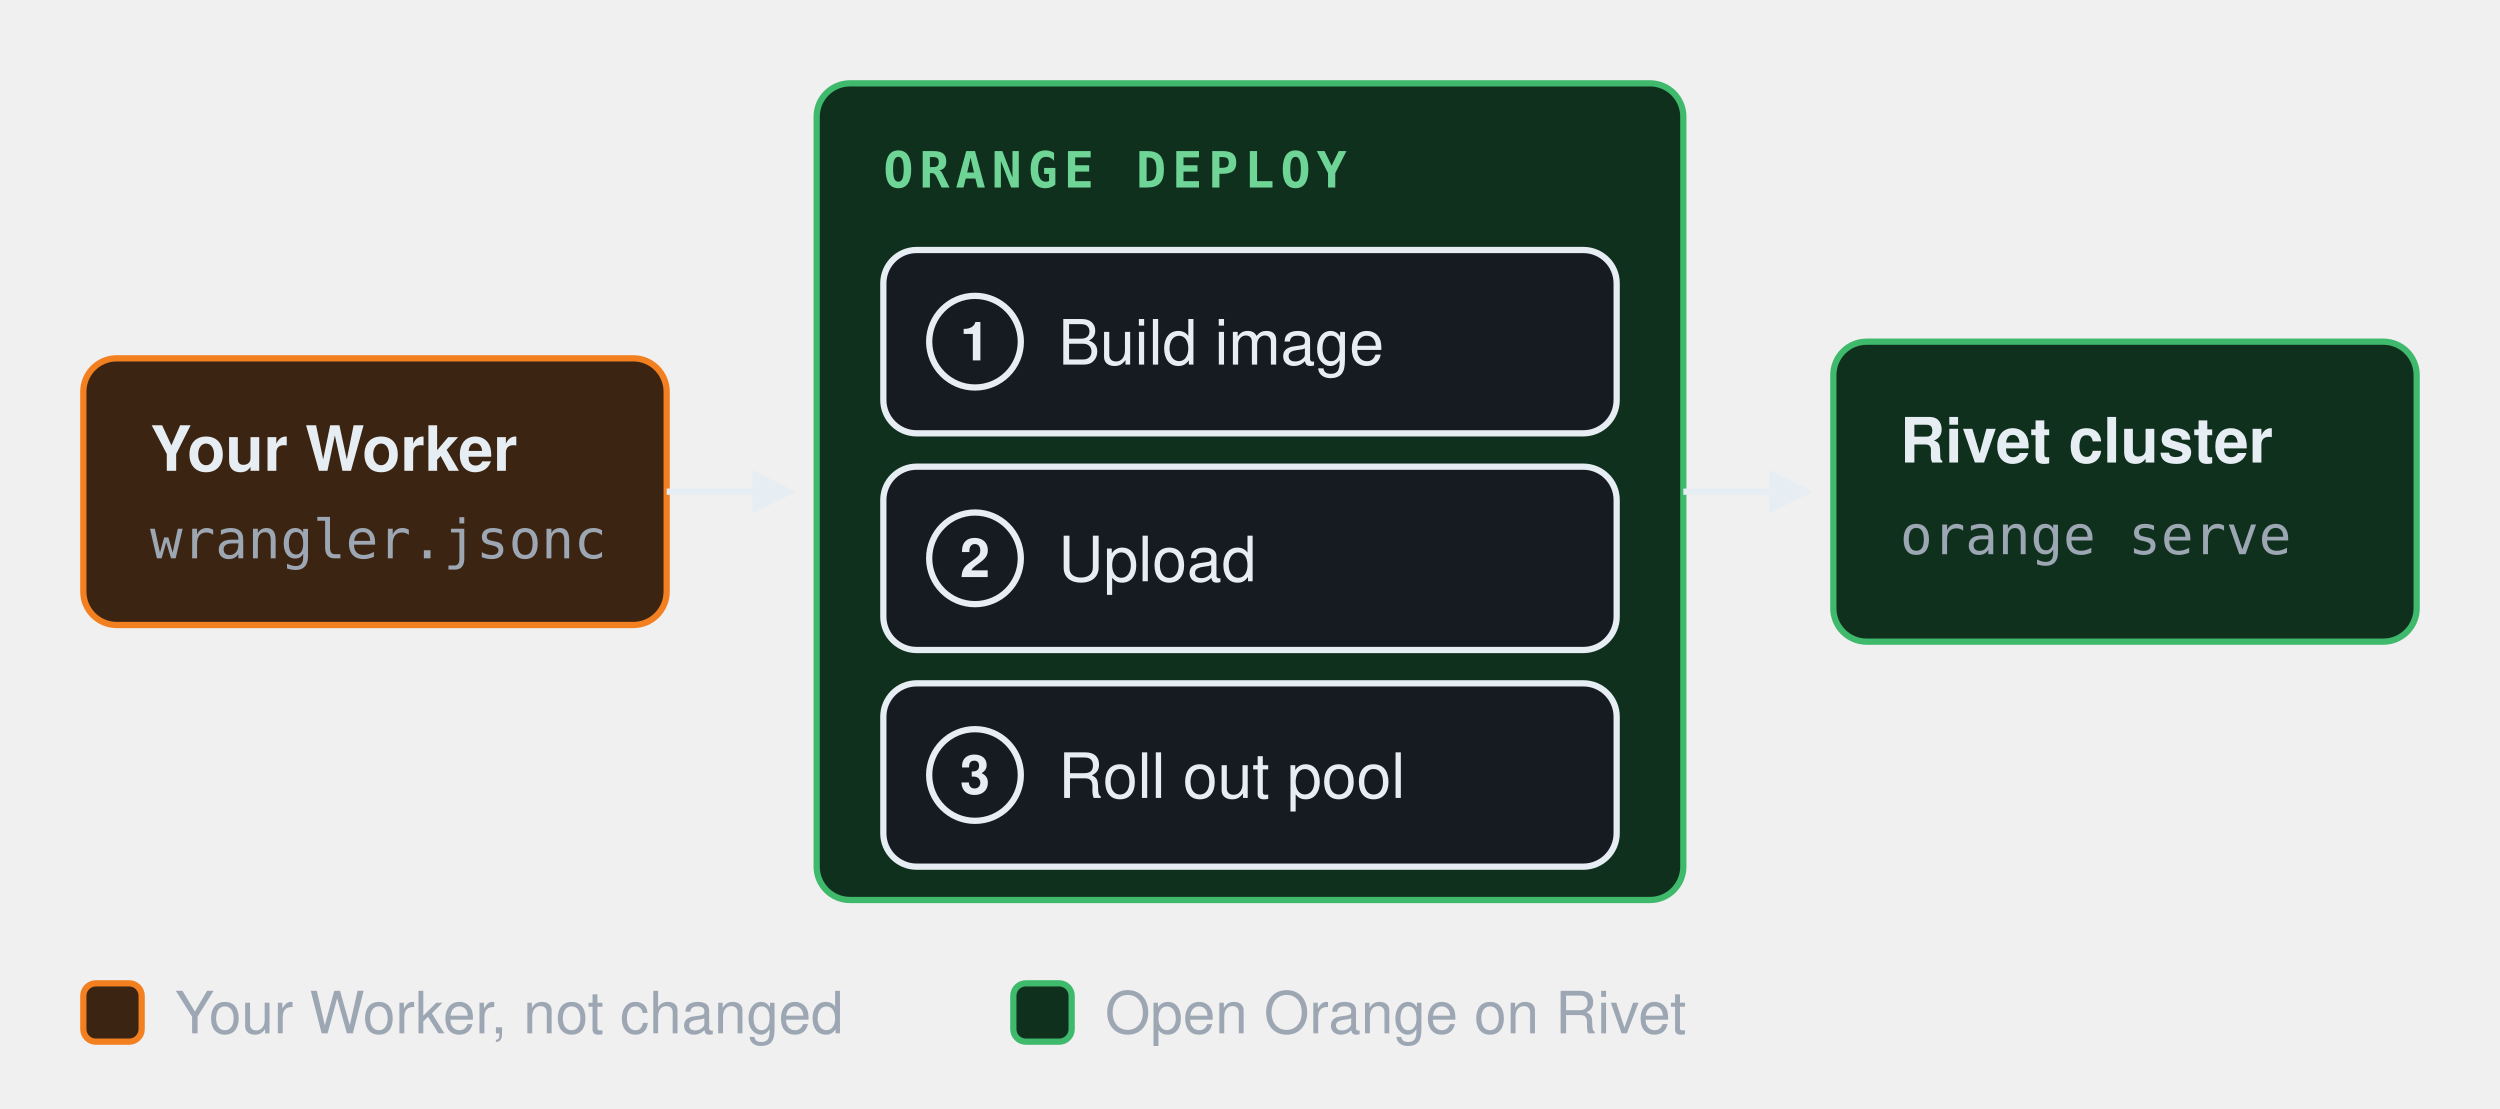
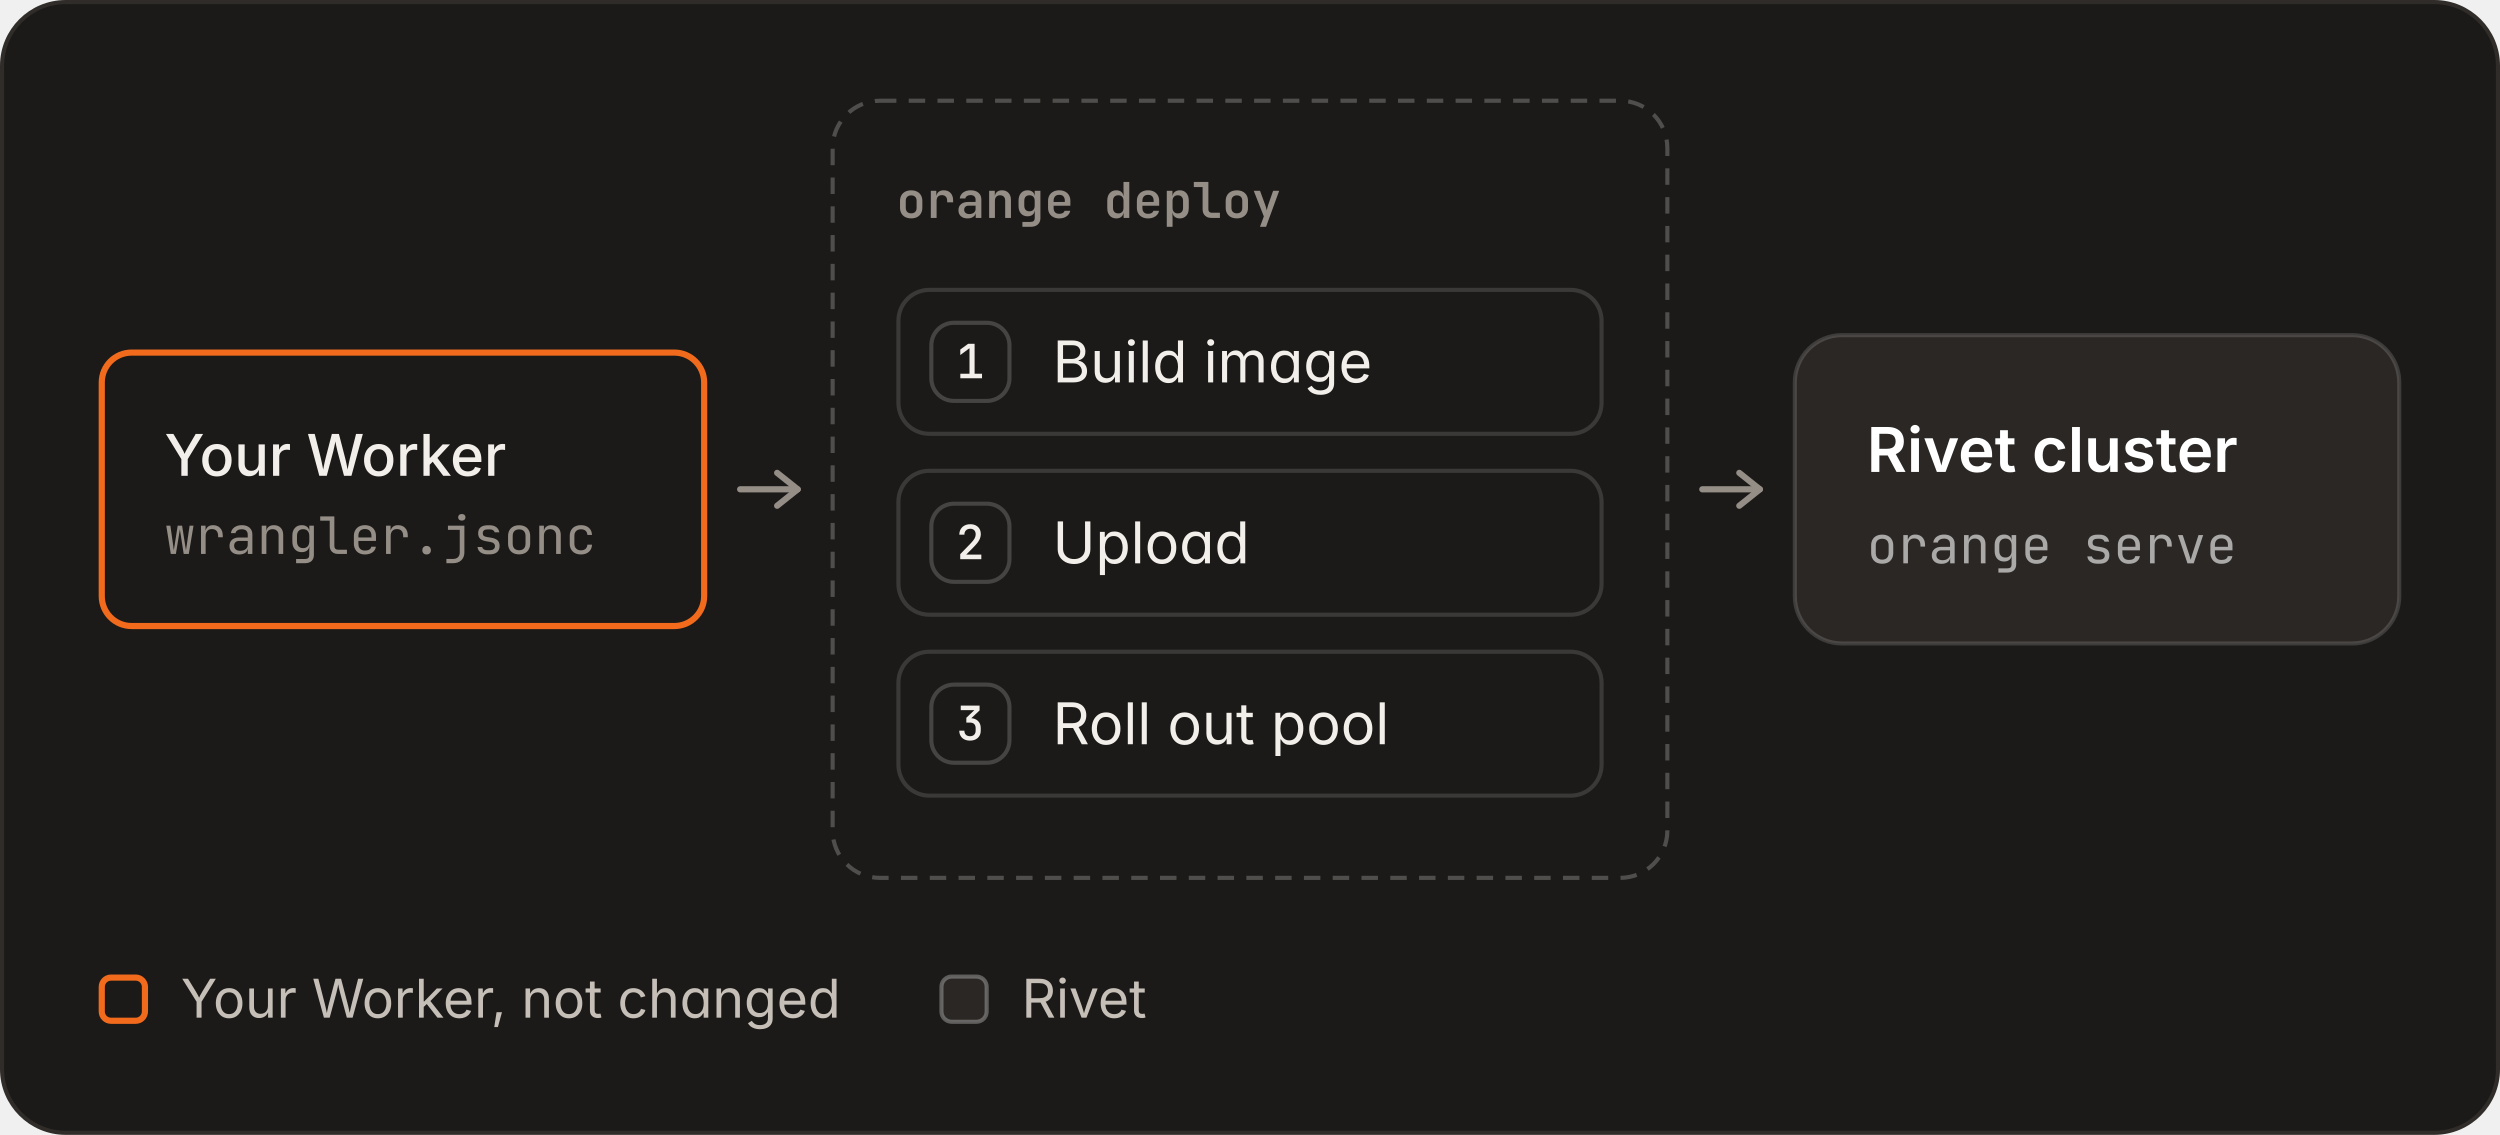
- <svg xmlns="http://www.w3.org/2000/svg" width="600" height="266" viewBox="0 0 600 266" role="img" aria-label="orange deploy builds an image of your Worker, uploads it, and rolls a runner pool out to it on a Rivet cluster">
-   <style>
- .s{font-family:system-ui,-apple-system,"Segoe UI",Helvetica,Arial,sans-serif;fill:#E6EDF3}
- .m{font-family:ui-monospace,SFMono-Regular,Menlo,Consolas,monospace;fill:#E6EDF3}
- .mu{fill:#9DA7B3}
- .o{fill:#FFA45C}
- .g{fill:#6FD597}
- .b{font-weight:600}
- .cap{font-family:ui-monospace,SFMono-Regular,Menlo,Consolas,monospace;font-size:12px;font-weight:600;letter-spacing:.12em}
- </style>
+ <svg xmlns="http://www.w3.org/2000/svg" width="608" height="276" viewBox="0 0 608 276" role="img" aria-label="orange deploy builds an image of your Worker, uploads it, and rolls a runner pool out to it on a Rivet cluster">
  <defs>
-     <marker id="a" viewBox="0 0 10 10" refX="9" refY="5" markerWidth="7" markerHeight="7" orient="auto-start-reverse">
-       <path d="M0 0L10 5L0 10z" fill="#E6EDF3" />
-     </marker>
-     <marker id="af" viewBox="0 0 10 10" refX="9" refY="5" markerWidth="7" markerHeight="7" orient="auto-start-reverse">
-       <path d="M0 0L10 5L0 10z" fill="#6E7681" />
-     </marker>
+     <path id="g0" d="M293 0L293 -290L25 -728L155 -728L292 -495Q314 -458 332 -423Q349 -387 368 -335L332 -335Q350 -388 368 -424Q385 -459 407 -495L542 -728L671 -728L404 -290L404 0L293 0Z" />
+     <path id="g1" d="M302 11Q225 11 168 -24Q110 -59 79 -122Q47 -186 47 -270Q47 -355 79 -419Q110 -482 168 -518Q225 -553 302 -553Q379 -553 436 -518Q494 -482 525 -419Q557 -355 557 -270Q557 -186 525 -122Q494 -59 436 -24Q379 11 302 11ZM302 -79Q352 -79 384 -106Q417 -132 432 -175Q448 -218 448 -270Q448 -322 432 -366Q417 -409 384 -436Q352 -462 302 -462Q252 -462 220 -436Q188 -409 172 -366Q156 -323 156 -270Q156 -218 172 -175Q188 -132 220 -106Q252 -79 302 -79Z" />
+     <path id="g2" d="M258 7Q203 7 161 -17Q119 -40 95 -86Q72 -132 72 -199L72 -546L180 -546L180 -212Q180 -153 211 -120Q241 -87 295 -87Q331 -87 360 -103Q389 -118 405 -149Q422 -180 422 -222L422 -546L530 -546L530 0L427 0L426 -134L437 -134Q413 -60 367 -26Q321 7 258 7Z" />
+     <path id="g3" d="M72 0L72 -546L176 -546L176 -458L182 -458Q197 -503 235 -528Q272 -554 320 -554Q331 -554 344 -553Q357 -552 366 -551L366 -448Q360 -450 343 -452Q327 -454 309 -454Q272 -454 243 -438Q213 -423 196 -395Q180 -367 180 -331L180 0L72 0Z" />
+     <path id="g4" d="M222 0L25 -728L142 -728L247 -311Q257 -272 265 -230Q274 -189 282 -146Q290 -104 297 -62L280 -62Q288 -104 296 -146Q304 -189 313 -230Q322 -272 332 -311L440 -728L562 -728L670 -311Q680 -272 689 -230Q697 -189 706 -146Q714 -104 722 -62L705 -62Q712 -104 720 -146Q728 -189 737 -230Q746 -272 755 -311L860 -728L978 -728L780 0L651 0L536 -431Q522 -482 511 -541Q500 -601 488 -672L514 -672Q501 -604 491 -546Q481 -488 466 -431L351 0L222 0Z" />
+     <path id="g5" d="M172 -184L172 -315L190 -315L405 -546L534 -546L287 -282L269 -282L172 -184ZM72 0L72 -728L180 -728L180 0L72 0ZM416 0L222 -258L296 -334L549 0L416 0Z" />
+     <path id="g6" d="M308 11Q227 11 168 -23Q110 -58 79 -121Q47 -184 47 -269Q47 -353 78 -417Q109 -481 166 -517Q222 -553 298 -553Q345 -553 389 -537Q432 -522 467 -489Q502 -457 522 -404Q542 -352 542 -278L542 -240L107 -240L107 -321L487 -321L437 -294Q437 -344 421 -382Q405 -421 375 -442Q344 -464 299 -464Q253 -464 221 -442Q189 -420 172 -384Q155 -348 155 -306L155 -251Q155 -195 174 -156Q193 -117 228 -97Q263 -77 309 -77Q339 -77 363 -86Q388 -95 406 -112Q423 -129 433 -155L533 -131Q521 -89 490 -57Q458 -24 412 -7Q366 11 308 11Z" />
+     <path id="g7" d="M123 0L35 -550L115 -550L170 -160Q173 -138 176 -112Q180 -87 182 -70Q184 -87 188 -112Q193 -138 196 -160L257 -550L343 -550L404 -160Q407 -138 412 -112Q416 -87 418 -70Q420 -87 424 -112Q429 -138 432 -160L489 -550L565 -550L473 0L374 0L315 -380Q311 -408 306 -436Q301 -464 299 -480Q297 -464 293 -436Q289 -408 284 -380L222 0L123 0Z" />
+     <path id="g8" d="M111 0L111 -550L199 -550L199 -445L220 -445L191 -380Q191 -469 230 -514Q268 -560 344 -560Q431 -560 482 -506Q534 -451 534 -358L534 -325L444 -325L444 -350Q444 -415 412 -450Q381 -484 323 -484Q266 -484 234 -449Q201 -414 201 -350L201 0L111 0Z" />
+     <path id="g9" d="M252 10Q165 10 115 -34Q65 -79 65 -155Q65 -232 115 -276Q165 -320 250 -320L420 -320L420 -375Q420 -426 390 -454Q359 -481 303 -481Q254 -481 221 -460Q188 -440 183 -405L93 -405Q102 -476 160 -518Q218 -560 305 -560Q400 -560 455 -511Q510 -462 510 -378L510 0L422 0L422 -105L407 -105L422 -120Q422 -60 376 -25Q329 10 252 10ZM274 -61Q338 -61 379 -93Q420 -125 420 -175L420 -253L252 -253Q207 -253 181 -228Q155 -203 155 -160Q155 -114 186 -88Q218 -61 274 -61Z" />
+     <path id="g10" d="M92 0L92 -550L182 -550L182 -445L201 -445L182 -424Q182 -489 221 -524Q260 -560 329 -560Q412 -560 461 -509Q510 -458 510 -370L510 0L420 0L420 -360Q420 -419 388 -450Q357 -482 303 -482Q247 -482 214 -448Q182 -414 182 -350L182 0L92 0Z" />
+     <path id="g11" d="M161 180L161 98L336 98Q378 98 398 79Q417 60 417 20L417 -50L419 -150L401 -150L418 -165Q418 -105 378 -70Q338 -35 271 -35Q186 -35 137 -90Q88 -146 88 -240L88 -356Q88 -450 137 -505Q186 -560 271 -560Q338 -560 378 -525Q418 -490 418 -430L401 -445L418 -445L418 -550L507 -550L507 20Q507 94 462 137Q416 180 335 180L161 180ZM298 -113Q354 -113 386 -148Q418 -183 418 -245L418 -350Q418 -412 386 -447Q354 -482 298 -482Q241 -482 210 -448Q178 -414 178 -350L178 -245Q178 -181 210 -147Q241 -113 298 -113Z" />
+     <path id="g12" d="M375 0Q327 0 291 -19Q255 -38 235 -73Q215 -108 215 -155L215 -648L30 -648L30 -730L305 -730L305 -155Q305 -121 324 -102Q343 -82 375 -82L550 -82L550 0L375 0Z" />
+     <path id="g13" d="M300 10Q235 10 186 -16Q138 -42 112 -90Q85 -137 85 -200L85 -350Q85 -414 112 -461Q138 -508 186 -534Q235 -560 300 -560Q365 -560 414 -534Q462 -508 488 -461Q515 -414 515 -350L515 -253L173 -253L173 -200Q173 -135 206 -100Q239 -66 300 -66Q352 -66 384 -84Q416 -103 423 -140L513 -140Q504 -71 446 -30Q387 10 300 10ZM427 -313L427 -350Q427 -415 394 -450Q362 -485 300 -485Q239 -485 206 -450Q173 -415 173 -350L173 -321L434 -321L427 -313Z" />
+     <path id="g14" d="M300 10Q262 10 240 -12Q217 -34 217 -71Q217 -110 240 -133Q262 -156 300 -156Q338 -156 360 -133Q383 -110 383 -71Q383 -34 360 -12Q338 10 300 10Z" />
+     <path id="g15" d="M85 180L85 97L214 97Q276 97 310 64Q345 30 345 -31L345 -468L115 -468L115 -550L435 -550L435 -31Q435 66 375 123Q315 180 214 180L85 180ZM385 -649Q352 -649 333 -666Q314 -683 314 -712Q314 -742 333 -760Q352 -777 385 -777Q418 -777 437 -760Q456 -742 456 -712Q456 -683 437 -666Q418 -649 385 -649Z" />
+     <path id="g16" d="M283 8Q227 8 186 -10Q144 -27 120 -59Q95 -91 90 -135L180 -135Q186 -106 212 -89Q239 -72 283 -72L325 -72Q378 -72 404 -94Q430 -115 430 -151Q430 -186 406 -206Q383 -227 337 -234L263 -246Q182 -260 142 -296Q103 -333 103 -403Q103 -477 150 -518Q197 -558 291 -558L329 -558Q408 -558 456 -521Q504 -484 514 -421L424 -421Q418 -447 394 -462Q370 -478 329 -478L291 -478Q240 -478 216 -459Q193 -440 193 -402Q193 -368 213 -352Q233 -336 276 -329L350 -317Q439 -303 480 -265Q520 -227 520 -155Q520 -79 472 -36Q423 8 325 8L283 8Z" />
+     <path id="g17" d="M300 8Q234 8 186 -17Q138 -42 112 -90Q85 -137 85 -202L85 -348Q85 -414 112 -461Q138 -508 186 -533Q234 -558 300 -558Q366 -558 414 -533Q462 -508 488 -461Q515 -414 515 -349L515 -202Q515 -137 488 -90Q462 -42 414 -17Q366 8 300 8ZM300 -72Q359 -72 392 -105Q425 -138 425 -202L425 -348Q425 -412 392 -445Q359 -478 300 -478Q242 -478 208 -445Q175 -412 175 -348L175 -202Q175 -138 208 -105Q242 -72 300 -72Z" />
+     <path id="g18" d="M304 10Q238 10 188 -15Q139 -40 112 -88Q85 -135 85 -200L85 -350Q85 -416 112 -463Q139 -510 188 -535Q238 -560 304 -560Q399 -560 457 -509Q515 -458 518 -370L428 -370Q425 -423 392 -452Q360 -480 304 -480Q245 -480 210 -446Q175 -413 175 -351L175 -200Q175 -138 210 -104Q245 -70 304 -70Q360 -70 392 -99Q425 -128 428 -180L518 -180Q515 -92 457 -41Q399 10 304 10Z" />
+     <path id="g19" d="M300 9Q231 9 180 -17Q130 -43 102 -92Q74 -140 74 -206L74 -344Q74 -410 102 -459Q130 -507 180 -533Q231 -559 300 -559Q370 -559 420 -533Q470 -507 498 -459Q526 -410 526 -345L526 -206Q526 -140 498 -92Q470 -43 420 -17Q370 9 300 9ZM300 -93Q352 -93 381 -122Q410 -151 410 -206L410 -344Q410 -400 381 -428Q352 -457 300 -457Q249 -457 220 -428Q190 -400 190 -344L190 -206Q190 -151 220 -122Q249 -93 300 -93Z" />
+     <path id="g20" d="M98 0L98 -550L209 -550L209 -445L238 -445L203 -380Q203 -469 242 -515Q282 -560 359 -560Q448 -560 499 -505Q550 -451 550 -354L550 -316L429 -316L429 -346Q429 -402 401 -432Q372 -462 322 -462Q271 -462 243 -432Q215 -401 215 -346L215 0L98 0Z" />
+     <path id="g21" d="M242 10Q157 10 107 -35Q58 -79 58 -156Q58 -236 111 -280Q165 -324 260 -324L405 -324L405 -373Q405 -415 378 -439Q351 -463 303 -463Q260 -463 232 -444Q203 -426 198 -394L84 -394Q93 -470 153 -515Q214 -560 306 -560Q406 -560 464 -510Q522 -460 522 -374L522 0L408 0L408 -98L389 -98L409 -122Q409 -61 363 -26Q317 10 242 10ZM279 -78Q334 -78 370 -106Q405 -135 405 -179L405 -249L262 -249Q222 -249 198 -226Q174 -204 174 -166Q174 -125 202 -102Q230 -78 279 -78Z" />
+     <path id="g22" d="M80 0L80 -550L195 -550L195 -445L225 -445L195 -418Q195 -485 234 -523Q274 -560 342 -560Q424 -560 473 -507Q522 -454 522 -363L522 0L405 0L405 -351Q405 -403 377 -431Q350 -459 302 -459Q253 -459 225 -430Q197 -400 197 -346L197 0L80 0Z" />
+     <path id="g23" d="M154 180L154 81L320 81Q362 81 383 61Q404 41 404 3L404 -46L406 -148L380 -148L405 -172Q405 -107 366 -70Q326 -33 259 -33Q174 -33 125 -89Q76 -146 76 -242L76 -351Q76 -447 125 -503Q174 -560 259 -560Q326 -560 366 -523Q405 -486 405 -421L380 -445L405 -445L403 -550L519 -550L519 5Q519 86 466 133Q414 180 322 180L154 180ZM298 -134Q347 -134 375 -164Q403 -194 403 -247L403 -346Q403 -399 375 -429Q347 -459 298 -459Q247 -459 220 -430Q192 -400 192 -346L192 -247Q192 -193 220 -163Q247 -134 298 -134Z" />
+     <path id="g24" d="M300 10Q232 10 181 -17Q130 -43 102 -92Q74 -140 74 -204L74 -346Q74 -410 102 -459Q130 -507 181 -533Q232 -560 300 -560Q369 -560 420 -533Q470 -507 498 -459Q526 -410 526 -346L526 -247L186 -247L186 -204Q186 -145 216 -114Q245 -83 301 -83Q346 -83 373 -99Q401 -115 408 -144L523 -144Q510 -74 449 -32Q388 10 300 10ZM414 -315L414 -346Q414 -405 385 -437Q357 -468 300 -468Q245 -468 216 -436Q186 -404 186 -346L186 -323L422 -324L414 -315Z" />
+     <path id="g25" d="M257 10Q174 10 124 -46Q74 -103 74 -199L74 -351Q74 -447 124 -503Q174 -560 257 -560Q325 -560 365 -522Q405 -484 405 -418L380 -445L406 -445L403 -574L403 -730L520 -730L520 0L405 0L405 -105L380 -105L405 -132Q405 -66 365 -28Q325 10 257 10ZM298 -91Q347 -91 375 -121Q403 -151 403 -204L403 -346Q403 -399 375 -429Q347 -459 298 -459Q247 -459 219 -430Q190 -400 190 -346L190 -204Q190 -150 219 -120Q247 -91 298 -91Z" />
+     <path id="g26" d="M80 180L80 -550L195 -550L195 -445L220 -445L195 -418Q195 -484 235 -522Q276 -560 344 -560Q427 -560 476 -504Q526 -447 526 -351L526 -199Q526 -136 504 -88Q481 -41 440 -16Q400 10 344 10Q276 10 236 -28Q195 -66 195 -132L220 -105L194 -105L197 24L197 180L80 180ZM303 -91Q353 -91 381 -120Q410 -150 410 -204L410 -346Q410 -401 381 -430Q353 -459 303 -459Q254 -459 226 -429Q197 -399 197 -346L197 -204Q197 -151 226 -121Q254 -91 303 -91Z" />
+     <path id="g27" d="M382 0Q329 0 290 -21Q250 -43 228 -82Q206 -121 206 -173L206 -625L28 -625L28 -730L323 -730L323 -173Q323 -142 341 -124Q358 -105 388 -105L557 -105L557 0L382 0Z" />
+     <path id="g28" d="M169 180L247 -31L42 -550L170 -550L278 -254Q286 -233 294 -203Q301 -173 306 -153Q310 -173 318 -203Q325 -233 332 -254L435 -550L558 -550L292 180L169 180Z" />
+     <path id="g29" d="M87 0L87 -96L281 -96L281 -636L86 -491L86 -608L253 -730L389 -730L389 -96L546 -96L546 0L87 0Z" />
+     <path id="g30" d="M88 0L88 -728L346 -728Q422 -728 471 -701Q521 -675 545 -632Q569 -588 569 -535Q569 -488 553 -457Q536 -427 509 -409Q482 -391 450 -382L450 -375Q484 -373 518 -352Q552 -330 575 -291Q598 -251 598 -194Q598 -139 573 -95Q547 -51 494 -26Q440 0 354 0L88 0ZM181 -82L352 -82Q437 -82 472 -115Q508 -147 508 -195Q508 -231 490 -262Q471 -293 437 -312Q403 -330 356 -330L181 -330L181 -82ZM181 -408L341 -408Q380 -408 412 -424Q443 -439 462 -467Q480 -495 480 -533Q480 -580 448 -613Q415 -646 344 -646L181 -646L181 -408Z" />
+     <path id="g31" d="M262 7Q207 7 165 -16Q124 -39 100 -84Q77 -130 77 -199L77 -546L165 -546L165 -207Q165 -144 198 -108Q231 -72 289 -72Q328 -72 359 -89Q390 -106 408 -139Q426 -172 426 -219L426 -546L514 -546L514 0L429 0L429 -132L441 -132Q416 -56 369 -24Q322 7 262 7Z" />
+     <path id="g32" d="M77 0L77 -546L165 -546L165 0L77 0ZM122 -635Q97 -635 79 -652Q61 -669 61 -693Q61 -718 79 -735Q97 -751 122 -751Q147 -751 165 -735Q183 -718 183 -693Q183 -669 165 -652Q147 -635 122 -635Z" />
+     <path id="g33" d="M165 -728L165 0L77 0L77 -728L165 -728Z" />
+     <path id="g34" d="M282 12Q214 12 162 -23Q109 -58 80 -121Q51 -185 51 -271Q51 -358 80 -421Q110 -484 162 -519Q214 -553 282 -553Q335 -553 367 -535Q398 -518 415 -495Q432 -473 440 -458L447 -458L447 -728L535 -728L535 0L450 0L450 -84L440 -84Q432 -69 414 -47Q397 -24 365 -6Q334 12 282 12ZM295 -67Q345 -67 379 -93Q413 -119 431 -166Q448 -212 448 -272Q448 -333 431 -378Q414 -423 379 -449Q345 -474 295 -474Q243 -474 209 -447Q174 -420 157 -375Q140 -329 140 -272Q140 -215 157 -169Q175 -122 209 -94Q244 -67 295 -67Z" />
+     <path id="g35" d="M77 0L77 -546L163 -546L163 -424L156 -424Q167 -468 192 -497Q216 -526 248 -541Q281 -556 316 -556Q375 -556 412 -519Q449 -482 460 -423L448 -423Q458 -464 484 -494Q510 -523 547 -540Q583 -556 627 -556Q674 -556 713 -535Q752 -515 776 -473Q799 -432 799 -368L799 0L711 0L711 -366Q711 -425 678 -450Q645 -476 601 -476Q564 -476 537 -460Q511 -445 496 -418Q482 -391 482 -356L482 0L394 0L394 -375Q394 -420 364 -448Q333 -476 287 -476Q255 -476 227 -461Q199 -446 182 -417Q165 -387 165 -344L165 0L77 0Z" />
+     <path id="g36" d="M281 12Q214 12 162 -23Q110 -58 80 -121Q51 -185 51 -271Q51 -358 81 -421Q110 -484 163 -519Q215 -553 283 -553Q336 -553 367 -535Q398 -518 415 -496Q432 -473 440 -458L448 -458L448 -546L535 -546L535 0L448 0L448 -84L440 -84Q432 -69 414 -46Q397 -23 365 -6Q333 12 281 12ZM296 -67Q346 -67 380 -93Q414 -119 432 -166Q449 -212 449 -272Q449 -333 432 -378Q415 -423 380 -449Q346 -474 296 -474Q244 -474 209 -448Q175 -421 157 -375Q140 -330 140 -272Q140 -215 158 -169Q175 -122 210 -94Q245 -67 296 -67Z" />
+     <path id="g37" d="M298 216Q238 216 194 200Q149 185 120 160Q91 134 74 104L145 59Q157 74 174 93Q191 112 221 126Q250 139 298 139Q364 139 406 108Q448 77 448 9L448 -100L440 -100Q431 -84 414 -63Q397 -42 365 -25Q334 -9 281 -9Q216 -9 164 -40Q111 -71 81 -130Q51 -190 51 -275Q51 -360 81 -422Q110 -484 163 -519Q215 -553 283 -553Q336 -553 367 -535Q399 -518 416 -496Q433 -473 442 -458L451 -458L451 -546L536 -546L536 14Q536 84 504 129Q473 174 419 195Q365 216 298 216ZM296 -87Q346 -87 380 -110Q414 -132 432 -175Q449 -218 449 -277Q449 -335 432 -380Q415 -424 380 -449Q346 -474 296 -474Q244 -474 209 -448Q175 -421 157 -376Q140 -332 140 -277Q140 -221 158 -178Q175 -135 210 -111Q245 -87 296 -87Z" />
+     <path id="g38" d="M307 12Q228 12 170 -23Q113 -59 82 -122Q51 -185 51 -269Q51 -353 81 -417Q111 -480 167 -517Q222 -553 296 -553Q340 -553 382 -538Q424 -524 459 -492Q493 -460 514 -408Q534 -355 534 -280L534 -243L110 -243L110 -317L487 -317L446 -290Q446 -344 429 -385Q412 -427 379 -451Q346 -475 296 -475Q247 -475 212 -450Q177 -426 158 -387Q140 -349 140 -304L140 -255Q140 -194 161 -152Q182 -110 219 -88Q257 -66 307 -66Q339 -66 366 -76Q392 -85 411 -104Q430 -123 440 -150L525 -127Q513 -86 482 -55Q452 -23 407 -6Q363 12 307 12Z" />
+     <path id="g39" d="M85 0L85 -107L311 -340Q363 -394 388 -438Q412 -481 412 -524Q412 -580 382 -612Q351 -644 298 -644Q240 -644 207 -610Q173 -577 173 -519L65 -519Q67 -587 96 -637Q125 -686 177 -713Q229 -740 299 -740Q366 -740 416 -714Q466 -688 493 -641Q520 -594 520 -530Q520 -465 486 -403Q453 -341 377 -265L212 -98L531 -98L531 0L85 0Z" />
+     <path id="g40" d="M373 12Q287 12 222 -22Q158 -56 123 -114Q88 -173 88 -248L88 -728L181 -728L181 -255Q181 -203 204 -162Q227 -121 270 -98Q313 -74 373 -74Q432 -74 475 -98Q518 -121 541 -162Q563 -203 563 -255L563 -728L656 -728L656 -248Q656 -173 621 -114Q586 -56 522 -22Q458 12 373 12Z" />
+     <path id="g41" d="M77 204L77 -546L162 -546L162 -458L172 -458Q181 -473 198 -495Q214 -518 246 -535Q277 -553 330 -553Q398 -553 450 -519Q502 -484 532 -421Q562 -358 562 -271Q562 -185 532 -121Q503 -58 451 -23Q399 12 331 12Q279 12 247 -6Q215 -24 198 -47Q181 -69 172 -84L165 -84L165 204L77 204ZM317 -67Q369 -67 403 -94Q438 -122 455 -169Q472 -215 472 -272Q472 -329 455 -375Q438 -420 404 -447Q369 -474 317 -474Q267 -474 233 -449Q199 -423 181 -378Q164 -333 164 -272Q164 -212 182 -166Q199 -119 234 -93Q268 -67 317 -67Z" />
+     <path id="g42" d="M299 12Q225 12 169 -23Q113 -59 82 -122Q51 -186 51 -270Q51 -355 82 -419Q113 -482 169 -518Q225 -553 299 -553Q374 -553 430 -518Q486 -482 518 -419Q549 -355 549 -270Q549 -186 518 -122Q486 -59 430 -23Q374 12 299 12ZM299 -67Q354 -67 390 -95Q426 -124 443 -170Q460 -216 460 -270Q460 -324 443 -370Q426 -417 390 -446Q354 -474 299 -474Q245 -474 209 -446Q174 -417 157 -371Q140 -324 140 -270Q140 -216 157 -170Q174 -124 209 -95Q245 -67 299 -67Z" />
+     <path id="g43" d="M291 10Q222 10 171 -16Q120 -42 93 -90Q65 -137 65 -200L173 -200Q173 -145 204 -114Q236 -83 292 -83Q349 -83 380 -115Q411 -147 411 -200L411 -254Q411 -310 380 -341Q349 -371 292 -371L214 -371L214 -473L384 -635L96 -635L96 -730L494 -730L494 -628L293 -439L293 -465Q397 -465 458 -408Q519 -351 519 -255L519 -200Q519 -137 491 -90Q463 -42 411 -16Q360 10 291 10Z" />
+     <path id="g44" d="M88 0L88 -728L337 -728Q422 -728 477 -698Q532 -669 558 -619Q585 -568 585 -503Q585 -438 558 -388Q532 -338 477 -310Q422 -282 337 -282L140 -282L140 -365L333 -365Q391 -365 426 -382Q460 -398 477 -429Q493 -460 493 -503Q493 -546 477 -578Q460 -610 425 -628Q390 -646 332 -646L181 -646L181 0L88 0ZM506 0L330 -328L435 -328L613 0L506 0Z" />
+     <path id="g45" d="M292 -546L292 -471L10 -471L10 -546L292 -546ZM92 -676L180 -676L180 -142Q180 -105 195 -88Q209 -71 244 -71Q252 -71 265 -73Q278 -75 289 -77L307 -3Q293 2 276 4Q259 7 242 7Q171 7 131 -31Q92 -68 92 -135L92 -676Z" />
+     <path id="g46" d="M73 0L73 -728L345 -728Q429 -728 486 -698Q543 -669 572 -617Q601 -564 601 -495Q601 -425 572 -374Q542 -323 485 -295Q427 -267 343 -267L149 -267L149 -375L326 -375Q376 -375 407 -389Q438 -403 453 -430Q468 -456 468 -495Q468 -534 453 -561Q438 -589 407 -604Q375 -618 325 -618L204 -618L204 0L73 0ZM482 0L306 -330L448 -330L628 0L482 0Z" />
+     <path id="g47" d="M67 0L67 -546L194 -546L194 0L67 0ZM131 -623Q101 -623 79 -644Q57 -664 57 -693Q57 -722 79 -742Q101 -762 131 -762Q162 -762 183 -742Q205 -722 205 -693Q205 -664 183 -644Q162 -623 131 -623Z" />
+     <path id="g48" d="M222 0L19 -546L155 -546L255 -249Q272 -197 285 -144Q297 -91 311 -37L279 -37Q292 -91 305 -144Q317 -197 334 -249L433 -546L568 -546L364 0L222 0Z" />
+     <path id="g49" d="M308 11Q226 11 167 -24Q107 -58 75 -121Q43 -184 43 -270Q43 -354 75 -417Q107 -481 164 -517Q222 -553 300 -553Q350 -553 395 -537Q440 -520 475 -487Q510 -453 530 -401Q550 -349 550 -277L550 -238L103 -238L103 -324L487 -324L427 -298Q427 -344 413 -379Q399 -414 371 -434Q343 -453 301 -453Q259 -453 230 -433Q200 -414 185 -381Q170 -348 170 -307L170 -248Q170 -196 187 -160Q205 -125 236 -107Q268 -89 310 -89Q338 -89 361 -97Q383 -104 400 -120Q416 -136 425 -159L542 -135Q529 -91 497 -58Q465 -26 417 -7Q369 11 308 11Z" />
+     <path id="g50" d="M320 -546L320 -446L10 -446L10 -546L320 -546ZM87 -676L214 -676L214 -154Q214 -124 227 -110Q240 -96 269 -96Q277 -96 292 -98Q306 -101 315 -102L335 -5Q314 2 292 5Q270 7 250 7Q171 7 129 -32Q87 -71 87 -143L87 -676Z" />
+     <path id="g51" d="M304 11Q225 11 166 -24Q107 -59 75 -123Q43 -186 43 -270Q43 -355 75 -419Q107 -482 166 -517Q225 -553 304 -553Q350 -553 389 -541Q428 -529 459 -507Q489 -485 510 -453Q531 -421 540 -381L421 -356Q416 -378 406 -395Q395 -412 381 -424Q366 -437 347 -443Q328 -450 305 -450Q261 -450 231 -426Q202 -403 187 -362Q173 -322 173 -271Q173 -220 187 -180Q202 -139 231 -116Q261 -92 305 -92Q328 -92 348 -99Q367 -106 382 -118Q397 -131 407 -149Q418 -167 422 -189L541 -164Q532 -123 511 -91Q491 -59 460 -36Q429 -13 390 -1Q350 11 304 11Z" />
+     <path id="g52" d="M194 -728L194 0L67 0L67 -728L194 -728Z" />
+     <path id="g53" d="M254 7Q198 7 156 -17Q114 -41 91 -87Q67 -133 67 -199L67 -546L194 -546L194 -218Q194 -163 223 -132Q251 -101 301 -101Q335 -101 361 -116Q388 -131 403 -159Q418 -187 418 -226L418 -546L545 -546L545 0L424 0L423 -135L432 -135Q410 -64 365 -28Q320 7 254 7Z" />
+     <path id="g54" d="M274 11Q211 11 163 -7Q114 -25 83 -60Q52 -94 43 -144L162 -166Q173 -126 201 -106Q230 -86 276 -86Q323 -86 351 -105Q378 -124 378 -151Q378 -175 360 -190Q342 -206 305 -214L212 -234Q134 -251 96 -289Q58 -327 58 -387Q58 -437 86 -475Q114 -512 163 -532Q213 -553 278 -553Q340 -553 385 -535Q429 -518 457 -486Q485 -455 496 -412L382 -390Q373 -418 348 -438Q324 -458 280 -458Q239 -458 212 -440Q185 -423 185 -395Q185 -371 203 -355Q221 -340 263 -330L356 -311Q433 -294 471 -258Q508 -221 508 -163Q508 -112 479 -72Q449 -33 396 -11Q343 11 274 11Z" />
+     <path id="g55" d="M67 0L67 -546L190 -546L190 -455L196 -455Q211 -502 248 -528Q284 -553 331 -553Q342 -553 355 -552Q368 -551 377 -550L377 -433Q370 -435 352 -438Q334 -440 318 -440Q282 -440 254 -424Q226 -409 210 -383Q194 -356 194 -321L194 0L67 0Z" />
+     <path id="g56" d="M239 0L55 -550L147 -550L269 -180Q280 -147 289 -116Q298 -86 302 -69Q307 -86 316 -116Q325 -147 335 -180L454 -550L545 -550L361 0L239 0Z" />
+     <path id="g57" d="M293 0L293 -298L25 -728L133 -728L277 -493Q301 -453 320 -417Q339 -381 359 -327L322 -327Q342 -382 361 -419Q380 -455 403 -493L546 -728L653 -728L386 -298L386 0L293 0Z" />
+     <path id="g58" d="M77 0L77 -546L162 -546L162 -462L168 -462Q183 -503 222 -529Q261 -554 310 -554Q319 -554 333 -553Q346 -553 354 -552L354 -464Q350 -465 334 -467Q319 -469 301 -469Q262 -469 231 -452Q200 -436 183 -407Q165 -379 165 -342L165 0L77 0Z" />
+     <path id="g59" d="M224 0L25 -728L120 -728L235 -281Q245 -246 253 -209Q261 -172 269 -134Q277 -96 284 -56L272 -56Q280 -96 288 -134Q295 -172 304 -209Q313 -246 322 -281L440 -728L545 -728L662 -281Q672 -246 680 -209Q689 -172 697 -134Q706 -96 713 -56L700 -56Q708 -96 715 -134Q723 -172 732 -209Q741 -246 750 -281L864 -728L960 -728L761 0L653 0L528 -461Q516 -506 504 -559Q493 -612 482 -681L502 -681Q491 -616 481 -564Q471 -513 457 -461L332 0L224 0Z" />
+     <path id="g60" d="M160 -196L160 -305L176 -305L409 -546L518 -546L266 -287L256 -287L160 -196ZM77 0L77 -728L165 -728L165 0L77 0ZM422 0L213 -267L276 -329L535 0L422 0Z" />
+     <path id="g61" d="M62 175L105 -102L206 -102L130 175L62 175Z" />
+     <path id="g62" d="M165 -327L165 0L77 0L77 -546L162 -546L162 -414L150 -414Q175 -489 221 -521Q267 -553 329 -553Q384 -553 426 -530Q467 -507 490 -462Q514 -416 514 -347L514 0L426 0L426 -339Q426 -402 393 -438Q360 -474 303 -474Q264 -474 232 -457Q201 -439 183 -407Q165 -374 165 -327Z" />
+     <path id="g63" d="M299 12Q225 12 169 -23Q113 -59 82 -122Q51 -186 51 -270Q51 -355 82 -419Q113 -482 169 -518Q225 -553 299 -553Q339 -553 374 -542Q409 -532 438 -513Q467 -494 488 -466Q509 -438 521 -402L436 -378Q430 -399 418 -417Q406 -434 388 -447Q371 -460 349 -467Q326 -474 299 -474Q245 -474 209 -446Q174 -417 157 -371Q140 -324 140 -270Q140 -216 157 -170Q174 -124 209 -95Q245 -67 299 -67Q327 -67 350 -74Q373 -82 390 -95Q408 -108 420 -127Q433 -146 438 -167L522 -144Q512 -107 490 -78Q469 -50 440 -30Q411 -9 375 1Q339 12 299 12Z" />
+     <path id="g64" d="M165 -327L165 0L77 0L77 -728L165 -728L165 -414L150 -414Q175 -489 221 -521Q267 -553 329 -553Q384 -553 426 -530Q468 -507 491 -462Q514 -416 514 -347L514 0L426 0L426 -339Q426 -402 393 -438Q360 -474 303 -474Q264 -474 232 -457Q201 -439 183 -407Q165 -374 165 -327Z" />
+     <path id="g65" d="M235 0L26 -546L123 -546L239 -222Q257 -172 270 -122Q283 -72 297 -25L265 -25Q279 -72 292 -122Q305 -172 323 -222L439 -546L536 -546L327 0L235 0Z" />
  </defs>
-   <rect x="20" y="86" width="140" height="64" rx="8" fill="#3B2412" stroke="#F38020" stroke-width="1.5" />
-   <text class="s b" x="36" y="113" font-size="15" text-anchor="start">Your Worker</text>
-   <text class="m mu" x="36" y="134" font-size="13" text-anchor="start">wrangler.jsonc</text>
-   <rect x="196" y="20" width="208" height="196" rx="8" fill="#10301E" stroke="#3FB96B" stroke-width="1.5" />
-   <text class="cap g" x="212" y="45">ORANGE DEPLOY</text>
-   <rect x="212" y="60" width="176" height="44" rx="8" fill="#161B22" stroke="#E6EDF3" stroke-width="1.5" />
-   <circle cx="234" cy="82" r="11" fill="#161B22" stroke="#E6EDF3" stroke-width="1.5" />
-   <text class="s b" x="234" y="86.5" font-size="13" text-anchor="middle">1</text>
-   <text class="s" x="254" y="87.5" font-size="15" text-anchor="start">Build image</text>
-   <rect x="212" y="112" width="176" height="44" rx="8" fill="#161B22" stroke="#E6EDF3" stroke-width="1.5" />
-   <circle cx="234" cy="134" r="11" fill="#161B22" stroke="#E6EDF3" stroke-width="1.5" />
-   <text class="s b" x="234" y="138.5" font-size="13" text-anchor="middle">2</text>
-   <text class="s" x="254" y="139.5" font-size="15" text-anchor="start">Upload</text>
-   <rect x="212" y="164" width="176" height="44" rx="8" fill="#161B22" stroke="#E6EDF3" stroke-width="1.5" />
-   <circle cx="234" cy="186" r="11" fill="#161B22" stroke="#E6EDF3" stroke-width="1.5" />
-   <text class="s b" x="234" y="190.5" font-size="13" text-anchor="middle">3</text>
-   <text class="s" x="254" y="191.5" font-size="15" text-anchor="start">Roll out pool</text>
-   <path d="M160 118 H190" fill="none" stroke="#E6EDF3" stroke-width="1.5" marker-end="url(#a)" />
-   <rect x="440" y="82" width="140" height="72" rx="8" fill="#10301E" stroke="#3FB96B" stroke-width="1.5" />
-   <text class="s b" x="456" y="111" font-size="15" text-anchor="start">Rivet cluster</text>
-   <text class="m mu" x="456" y="133" font-size="13" text-anchor="start">orange serve</text>
-   <path d="M404 118 H434" fill="none" stroke="#E6EDF3" stroke-width="1.5" marker-end="url(#a)" />
-   <rect x="20" y="236" width="14" height="14" rx="3" fill="#3B2412" stroke="#F38020" stroke-width="1.5" />
-   <text class="s mu" x="42" y="248" font-size="14" text-anchor="start">Your Worker, not changed</text>
-   <rect x="243.2" y="236" width="14" height="14" rx="3" fill="#10301E" stroke="#3FB96B" stroke-width="1.5" />
-   <text class="s mu" x="265.2" y="248" font-size="14" text-anchor="start">Open Orange on Rivet</text>
+   <rect x="0.5" y="0.5" width="607" height="275" rx="15.5" fill="#1b1a18" stroke="#2f2c29" stroke-width="1" />
+   <rect x="24.75" y="85.75" width="146.5" height="66.5" rx="7.25" fill="#1b1a18" stroke="#f26b1d" stroke-width="1.5" />
+   <g fill="#f2efeb" transform="translate(40 115.72) scale(0.014)">
+     <use href="#g0" />
+     <use href="#g1" x="609" />
+     <use href="#g2" x="1213" />
+     <use href="#g3" x="1814" />
+     <use href="#g4" x="2468" />
+     <use href="#g1" x="3420" />
+     <use href="#g3" x="4024" />
+     <use href="#g5" x="4427" />
+     <use href="#g6" x="4963" />
+     <use href="#g3" x="5551" />
+   </g>
+   <g fill="#958e87" transform="translate(40 134.72) scale(0.0125)">
+     <use href="#g7" />
+     <use href="#g8" x="600" />
+     <use href="#g9" x="1200" />
+     <use href="#g10" x="1800" />
+     <use href="#g11" x="2400" />
+     <use href="#g12" x="3000" />
+     <use href="#g13" x="3600" />
+     <use href="#g8" x="4200" />
+     <use href="#g14" x="4800" />
+     <use href="#g15" x="5400" />
+     <use href="#g16" x="6000" />
+     <use href="#g17" x="6600" />
+     <use href="#g10" x="7200" />
+     <use href="#g18" x="7800" />
+   </g>
+   <rect x="202.5" y="24.5" width="203" height="189" rx="11.5" fill="none" stroke="#f2efeb" stroke-opacity="0.25" stroke-width="1" stroke-dasharray="4 3" />
+   <g fill="#958e87" transform="translate(218 53) scale(0.012)">
+     <use href="#g19" />
+     <use href="#g20" x="600" />
+     <use href="#g21" x="1200" />
+     <use href="#g22" x="1800" />
+     <use href="#g23" x="2400" />
+     <use href="#g24" x="3000" />
+     <use href="#g25" x="4200" />
+     <use href="#g24" x="4800" />
+     <use href="#g26" x="5400" />
+     <use href="#g27" x="6000" />
+     <use href="#g19" x="6600" />
+     <use href="#g28" x="7200" />
+   </g>
+   <rect x="218.5" y="70.5" width="171" height="35" rx="7.5" fill="#1b1a18" stroke="#f2efeb" stroke-opacity="0.15" stroke-width="1" />
+   <rect x="226.5" y="78.5" width="19" height="19" rx="5.5" fill="#1b1a18" stroke="#f2efeb" stroke-opacity="0.2" stroke-width="1" />
+   <g fill="#f2efeb" transform="translate(232.55 92) scale(0.0115)">
+     <use href="#g29" />
+   </g>
+   <g fill="#f2efeb" transform="translate(256 93) scale(0.014)">
+     <use href="#g30" />
+     <use href="#g31" x="654" />
+     <use href="#g32" x="1246" />
+     <use href="#g33" x="1488" />
+     <use href="#g34" x="1730" />
+     <use href="#g32" x="2624" />
+     <use href="#g35" x="2866" />
+     <use href="#g36" x="3742" />
+     <use href="#g37" x="4354" />
+     <use href="#g38" x="4967" />
+   </g>
+   <rect x="218.5" y="114.5" width="171" height="35" rx="7.5" fill="#1b1a18" stroke="#f2efeb" stroke-opacity="0.15" stroke-width="1" />
+   <rect x="226.5" y="122.5" width="19" height="19" rx="5.5" fill="#1b1a18" stroke="#f2efeb" stroke-opacity="0.2" stroke-width="1" />
+   <g fill="#f2efeb" transform="translate(232.55 136) scale(0.0115)">
+     <use href="#g39" />
+   </g>
+   <g fill="#f2efeb" transform="translate(256 137) scale(0.014)">
+     <use href="#g40" />
+     <use href="#g41" x="744" />
+     <use href="#g33" x="1356" />
+     <use href="#g42" x="1599" />
+     <use href="#g36" x="2198" />
+     <use href="#g34" x="2811" />
+   </g>
+   <rect x="218.5" y="158.5" width="171" height="35" rx="7.5" fill="#1b1a18" stroke="#f2efeb" stroke-opacity="0.15" stroke-width="1" />
+   <rect x="226.5" y="166.5" width="19" height="19" rx="5.5" fill="#1b1a18" stroke="#f2efeb" stroke-opacity="0.2" stroke-width="1" />
+   <g fill="#f2efeb" transform="translate(232.55 180) scale(0.0115)">
+     <use href="#g43" />
+   </g>
+   <g fill="#f2efeb" transform="translate(256 181) scale(0.014)">
+     <use href="#g44" />
+     <use href="#g42" x="629" />
+     <use href="#g33" x="1229" />
+     <use href="#g33" x="1471" />
+     <use href="#g42" x="1994" />
+     <use href="#g31" x="2594" />
+     <use href="#g45" x="3185" />
+     <use href="#g41" x="3793" />
+     <use href="#g42" x="4406" />
+     <use href="#g42" x="5005" />
+     <use href="#g33" x="5605" />
+   </g>
+   <path d="M180 119L194 119" fill="none" stroke="#958e87" stroke-width="1.5" stroke-linecap="round" stroke-linejoin="round" />
+   <path d="M189 123L194 119L189 115" fill="none" stroke="#958e87" stroke-width="1.5" stroke-linecap="round" stroke-linejoin="round" />
+   <rect x="436.5" y="81.5" width="147" height="75" rx="11.5" fill="#2a2725" stroke="#ffffff" stroke-opacity="0.15" stroke-width="1" />
+   <g fill="#ffffff" transform="translate(454 114.77) scale(0.015)">
+     <use href="#g46" />
+     <use href="#g47" x="652" />
+     <use href="#g48" x="914" />
+     <use href="#g49" x="1482" />
+     <use href="#g50" x="2074" />
+     <use href="#g51" x="2679" />
+     <use href="#g52" x="3261" />
+     <use href="#g53" x="3523" />
+     <use href="#g54" x="4135" />
+     <use href="#g50" x="4685" />
+     <use href="#g49" x="5028" />
+     <use href="#g55" x="5619" />
+   </g>
+   <g fill="#ffffff" fill-opacity="0.6" transform="translate(454 137) scale(0.0125)">
+     <use href="#g17" />
+     <use href="#g8" x="600" />
+     <use href="#g9" x="1200" />
+     <use href="#g10" x="1800" />
+     <use href="#g11" x="2400" />
+     <use href="#g13" x="3000" />
+     <use href="#g16" x="4200" />
+     <use href="#g13" x="4800" />
+     <use href="#g8" x="5400" />
+     <use href="#g56" x="6000" />
+     <use href="#g13" x="6600" />
+   </g>
+   <path d="M414 119L428 119" fill="none" stroke="#958e87" stroke-width="1.5" stroke-linecap="round" stroke-linejoin="round" />
+   <path d="M423 123L428 119L423 115" fill="none" stroke="#958e87" stroke-width="1.5" stroke-linecap="round" stroke-linejoin="round" />
+   <rect x="24.75" y="237.75" width="10.5" height="10.5" rx="2.25" fill="none" stroke="#f26b1d" stroke-width="1.5" />
+   <g fill="#c5bfb8" transform="translate(44 247.5) scale(0.013)">
+     <use href="#g57" />
+     <use href="#g42" x="602" />
+     <use href="#g31" x="1202" />
+     <use href="#g58" x="1793" />
+     <use href="#g59" x="2451" />
+     <use href="#g42" x="3385" />
+     <use href="#g58" x="3985" />
+     <use href="#g60" x="4377" />
+     <use href="#g38" x="4903" />
+     <use href="#g58" x="5486" />
+     <use href="#g61" x="5800" />
+     <use href="#g62" x="6370" />
+     <use href="#g42" x="6960" />
+     <use href="#g45" x="7560" />
+     <use href="#g63" x="8168" />
+     <use href="#g64" x="8740" />
+     <use href="#g36" x="9331" />
+     <use href="#g62" x="9943" />
+     <use href="#g37" x="10534" />
+     <use href="#g38" x="11147" />
+     <use href="#g34" x="11730" />
+   </g>
+   <rect x="228.96" y="237.5" width="11" height="11" rx="2.5" fill="#2a2725" stroke="#ffffff" stroke-opacity="0.3" stroke-width="1" />
+   <g fill="#c5bfb8" transform="translate(248.46 247.5) scale(0.013)">
+     <use href="#g44" />
+     <use href="#g32" x="644" />
+     <use href="#g65" x="886" />
+     <use href="#g38" x="1428" />
+     <use href="#g45" x="2011" />
+   </g>
</svg>
